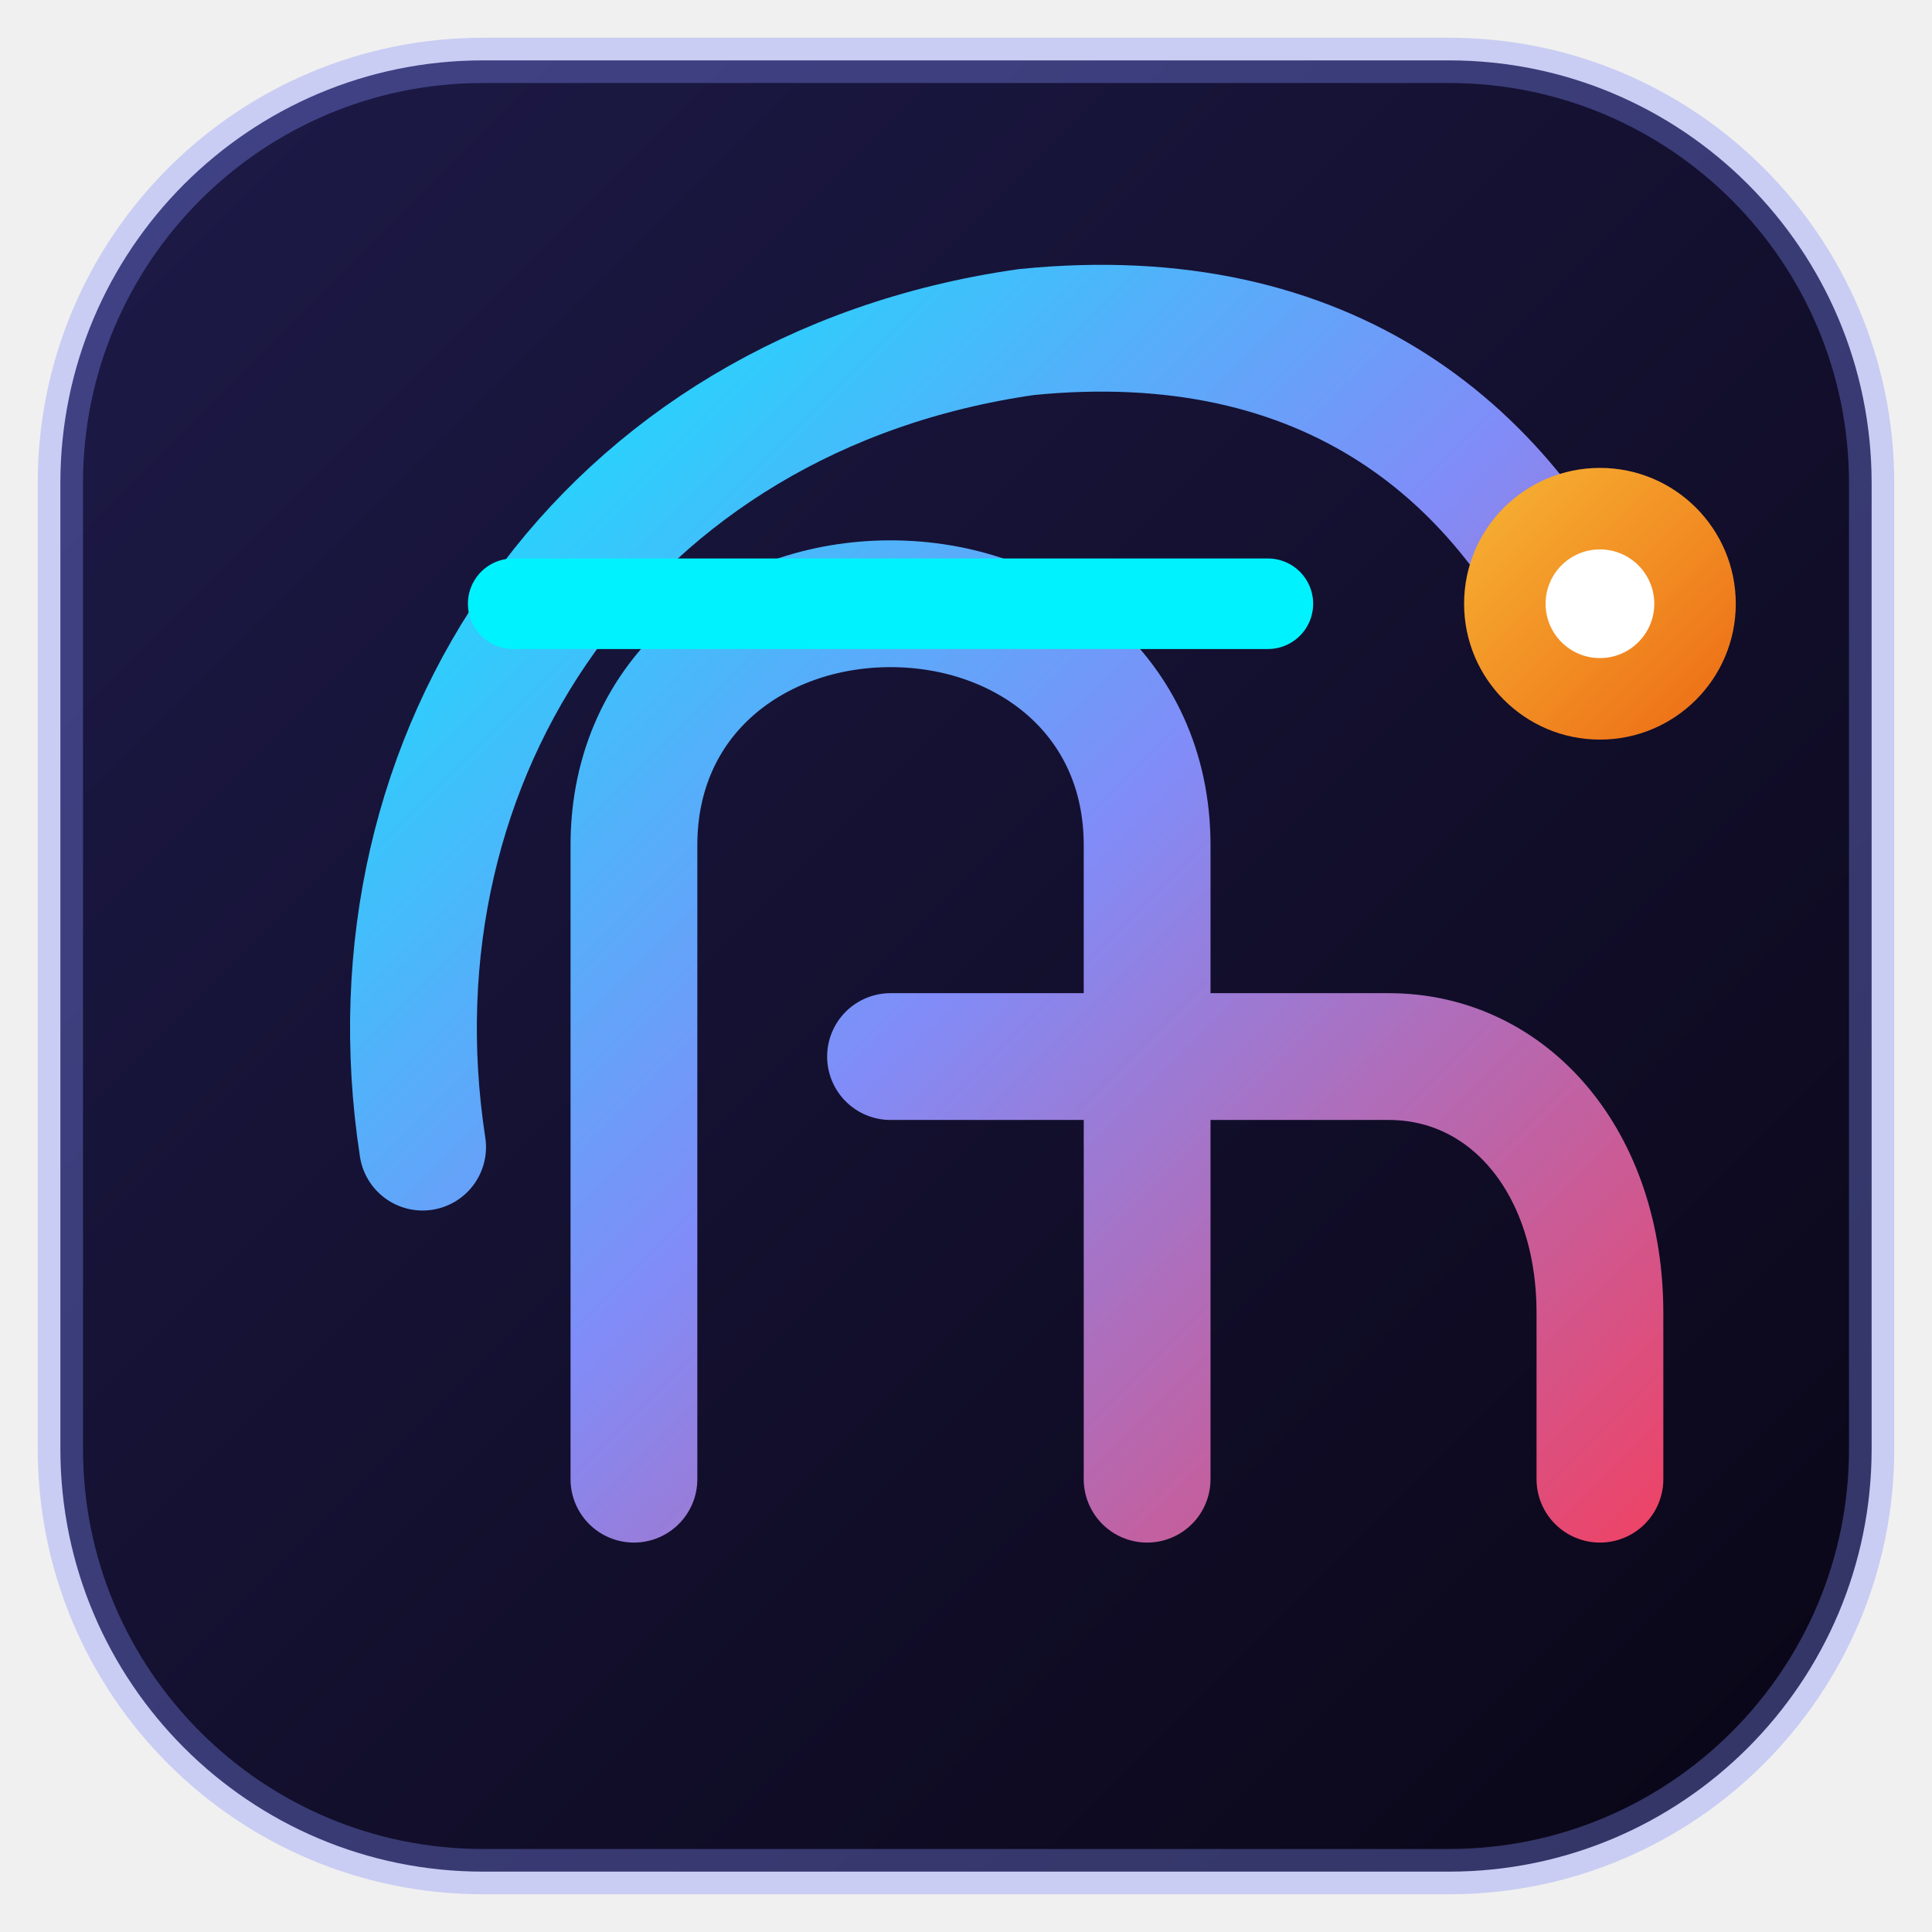
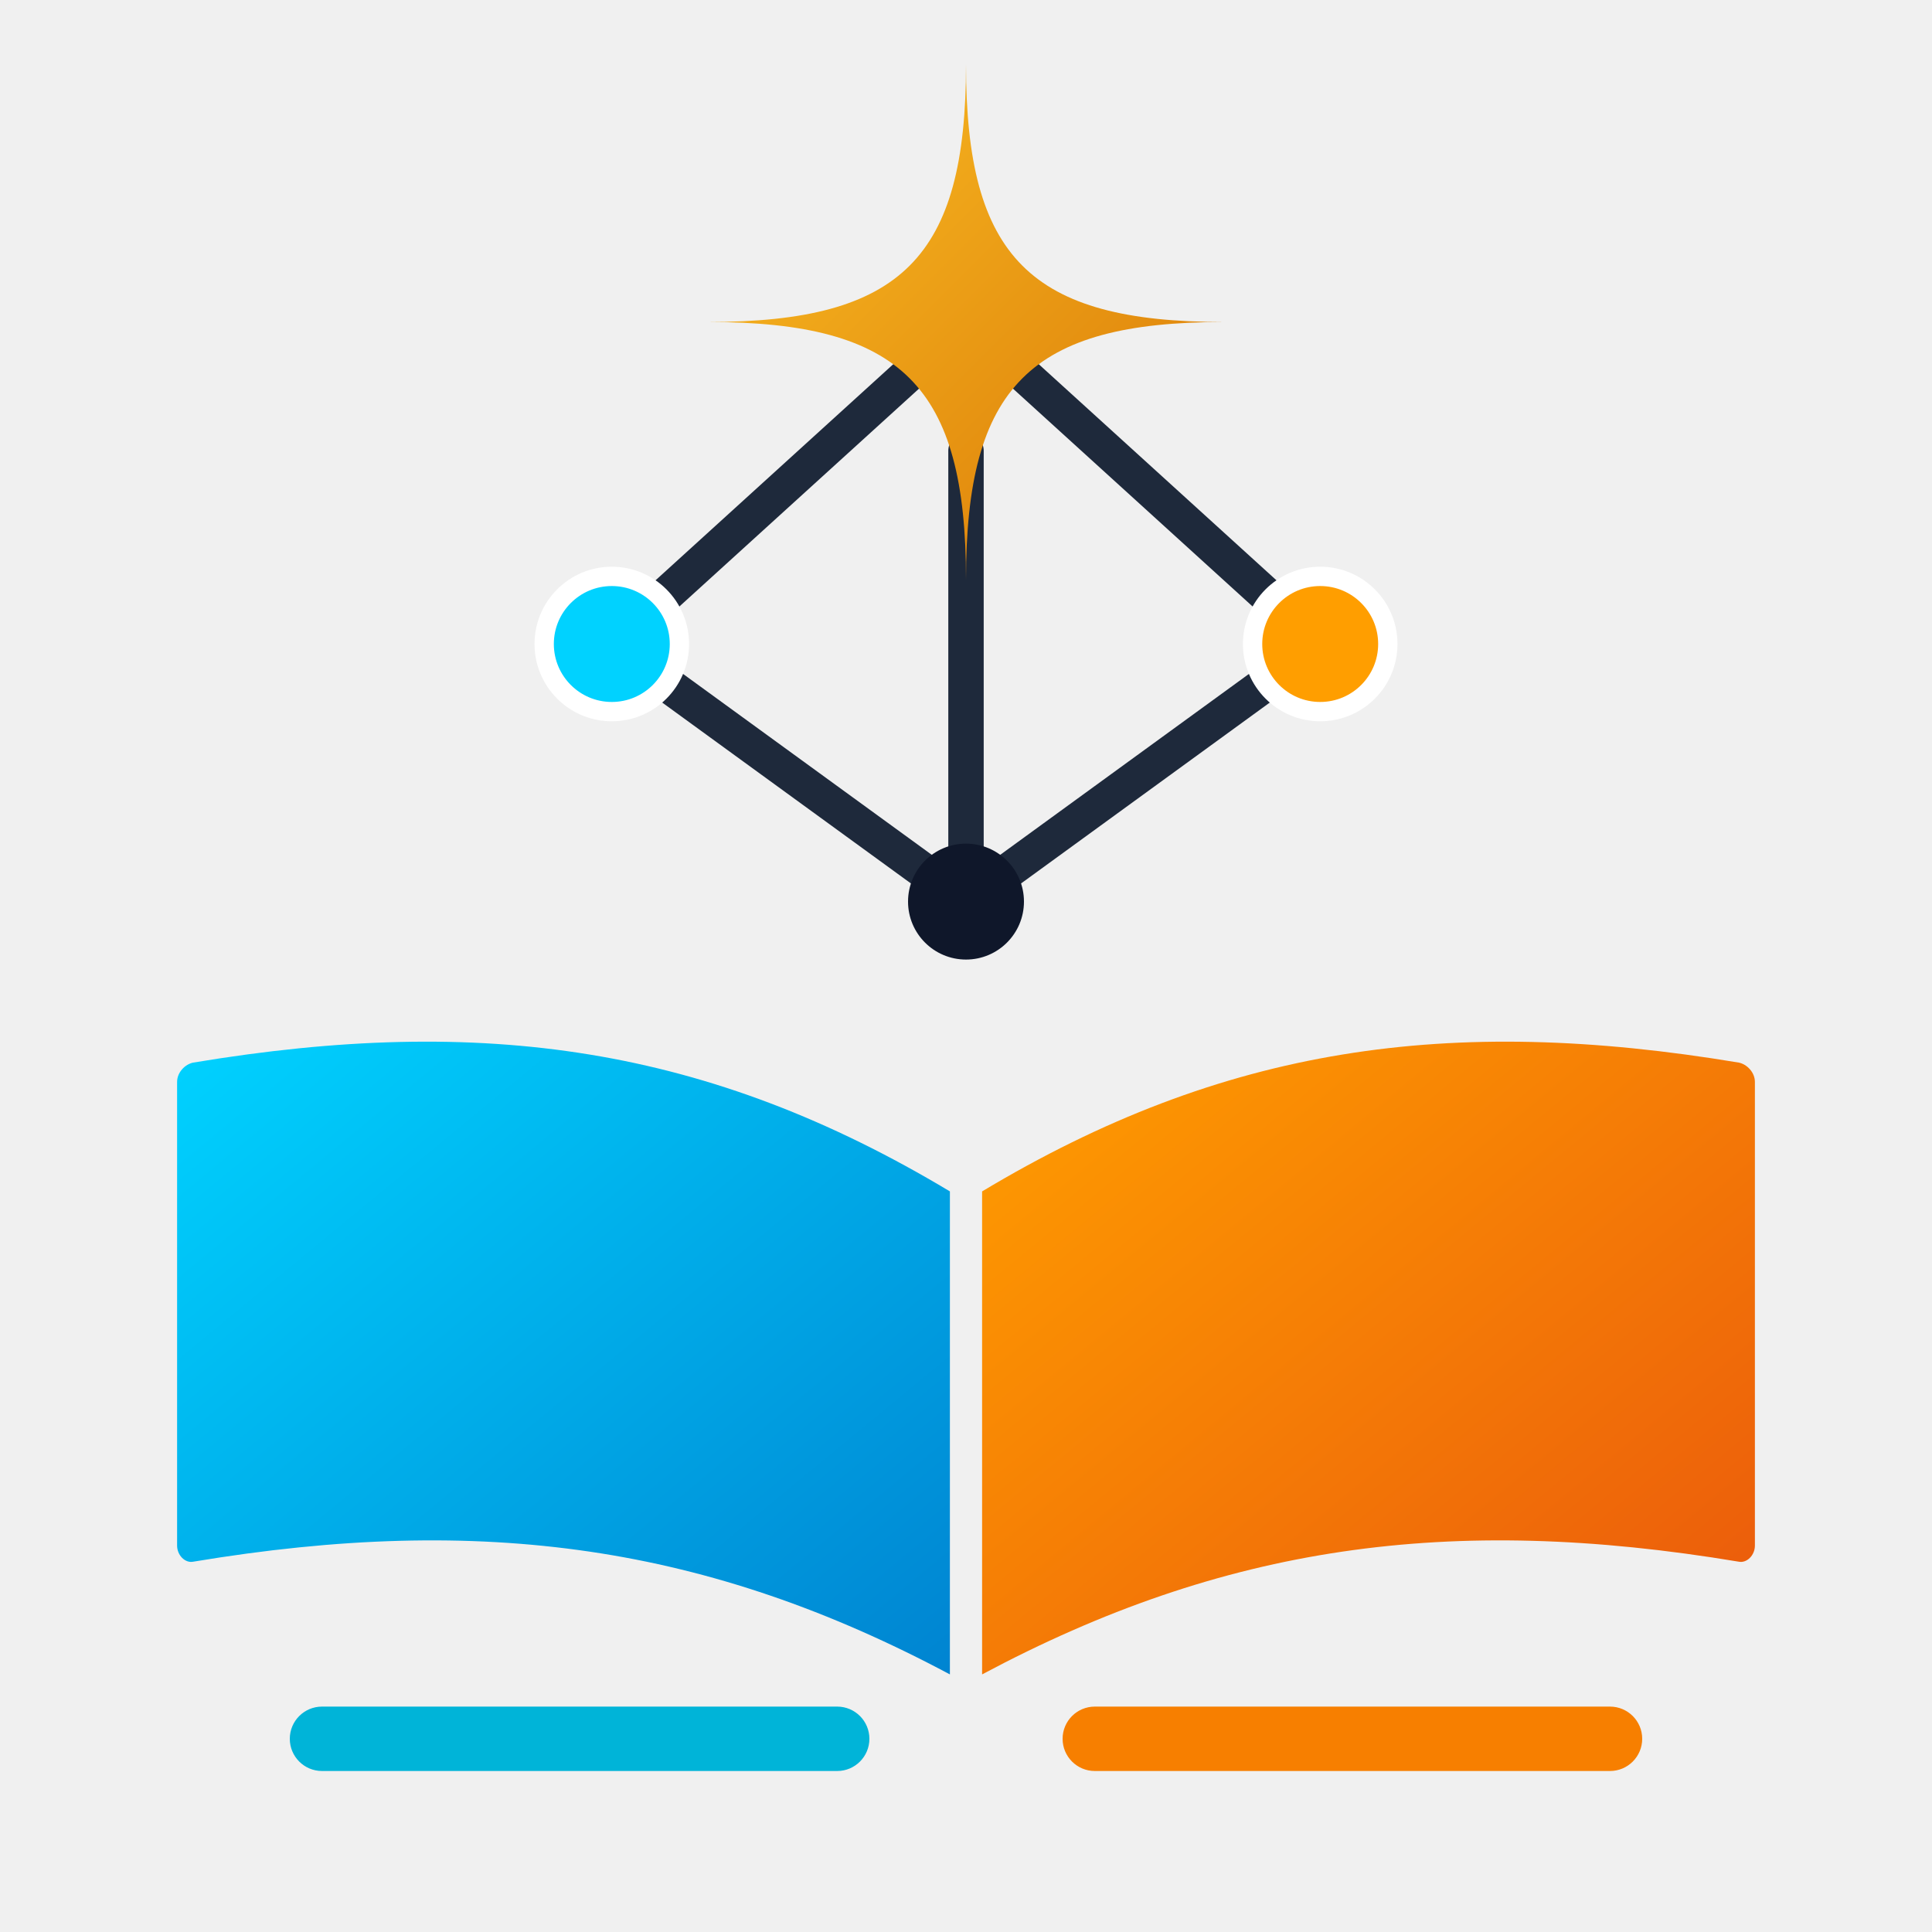
- <svg xmlns="http://www.w3.org/2000/svg" viewBox="0 0 64 64" fill="none">
+ <svg xmlns="http://www.w3.org/2000/svg" viewBox="0 0 120 120" fill="none">
  <defs>
-     <linearGradient id="fav2-bg" x1="0" y1="0" x2="64" y2="64" gradientUnits="userSpaceOnUse">
-       <stop offset="0%" stop-color="#1E1B4B" />
-       <stop offset="100%" stop-color="#090514" />
+     <linearGradient id="sikhun-cyan-page" x1="0%" y1="0%" x2="100%" y2="100%">
+       <stop offset="0%" stop-color="#00d2ff" />
+       <stop offset="100%" stop-color="#0084d1" />
    </linearGradient>
-     <linearGradient id="fav2-stroke" x1="10" y1="10" x2="54" y2="54" gradientUnits="userSpaceOnUse">
-       <stop offset="0%" stop-color="#00F2FE" />
-       <stop offset="50%" stop-color="#818CF8" />
-       <stop offset="100%" stop-color="#F43F5E" />
+     <linearGradient id="sikhun-orange-page" x1="0%" y1="0%" x2="100%" y2="100%">
+       <stop offset="0%" stop-color="#ff9e00" />
+       <stop offset="100%" stop-color="#ea580c" />
    </linearGradient>
-     <linearGradient id="fav2-amber" x1="42" y1="12" x2="58" y2="28" gradientUnits="userSpaceOnUse">
-       <stop offset="0%" stop-color="#FDE047" />
-       <stop offset="100%" stop-color="#EA580C" />
+     <linearGradient id="sikhun-star-gold" x1="0%" y1="0%" x2="100%" y2="100%">
+       <stop offset="0%" stop-color="#fbbf24" />
+       <stop offset="100%" stop-color="#d97706" />
    </linearGradient>
  </defs>
-   <rect x="2" y="2" width="60" height="60" rx="14" fill="url(#fav2-bg)" stroke="#818CF8" stroke-opacity="0.35" stroke-width="1.5" />
-   <path d="M14 38C12 25 20 13 34 11C44 10 50 15 53 22" stroke="url(#fav2-stroke)" stroke-width="4.2" stroke-linecap="round" />
-   <path d="M21 49V28C21 23 25 20 29.5 20C34 20 38 23 38 28V49" stroke="url(#fav2-stroke)" stroke-width="4.2" stroke-linecap="round" stroke-linejoin="round" />
-   <path d="M29.5 35H46C50 35 53 38.5 53 43.5V49" stroke="url(#fav2-stroke)" stroke-width="4.2" stroke-linecap="round" stroke-linejoin="round" />
-   <path d="M17 20H42" stroke="#00F2FE" stroke-width="3" stroke-linecap="round" />
-   <circle cx="53" cy="20" r="4.5" fill="url(#fav2-amber)" />
-   <circle cx="53" cy="20" r="1.8" fill="#FFFFFF" />
+   <g stroke="#1e293b" stroke-width="2.2" stroke-linecap="round" stroke-linejoin="round">
+     <line x1="60" y1="56" x2="60" y2="28" />
+     <line x1="60" y1="56" x2="38" y2="40" />
+     <line x1="60" y1="56" x2="82" y2="40" />
+     <line x1="38" y1="40" x2="60" y2="20" />
+     <line x1="82" y1="40" x2="60" y2="20" />
+   </g>
+   <circle cx="60" cy="56" r="3.6" fill="#0f172a" />
+   <circle cx="38" cy="40" r="4.2" fill="#00d2ff" stroke="#ffffff" stroke-width="1.2" />
+   <circle cx="82" cy="40" r="4.2" fill="#ff9e00" stroke="#ffffff" stroke-width="1.2" />
+   <path d="M60 4 C60 16 64 20 76 20 C64 20 60 24 60 36 C60 24 56 20 44 20 C56 20 60 16 60 4 Z" fill="url(#sikhun-star-gold)" />
+   <path d="M59 74 C44 65 30 63 12 66 C11.5 66.1 11 66.6 11 67.2 L11 96 C11 96.6 11.5 97.1 12 97 C30 94 44 96 59 104 Z" fill="url(#sikhun-cyan-page)" />
+   <path d="M61 74 C76 65 90 63 108 66 C108.5 66.1 109 66.6 109 67.2 L109 96 C109 96.6 108.5 97.1 108 97 C90 94 76 96 61 104 Z" fill="url(#sikhun-orange-page)" />
+   <rect x="18" y="106" width="36" height="4" rx="2" fill="#00b4d8" />
+   <rect x="66" y="106" width="36" height="4" rx="2" fill="#f77f00" />
</svg>
